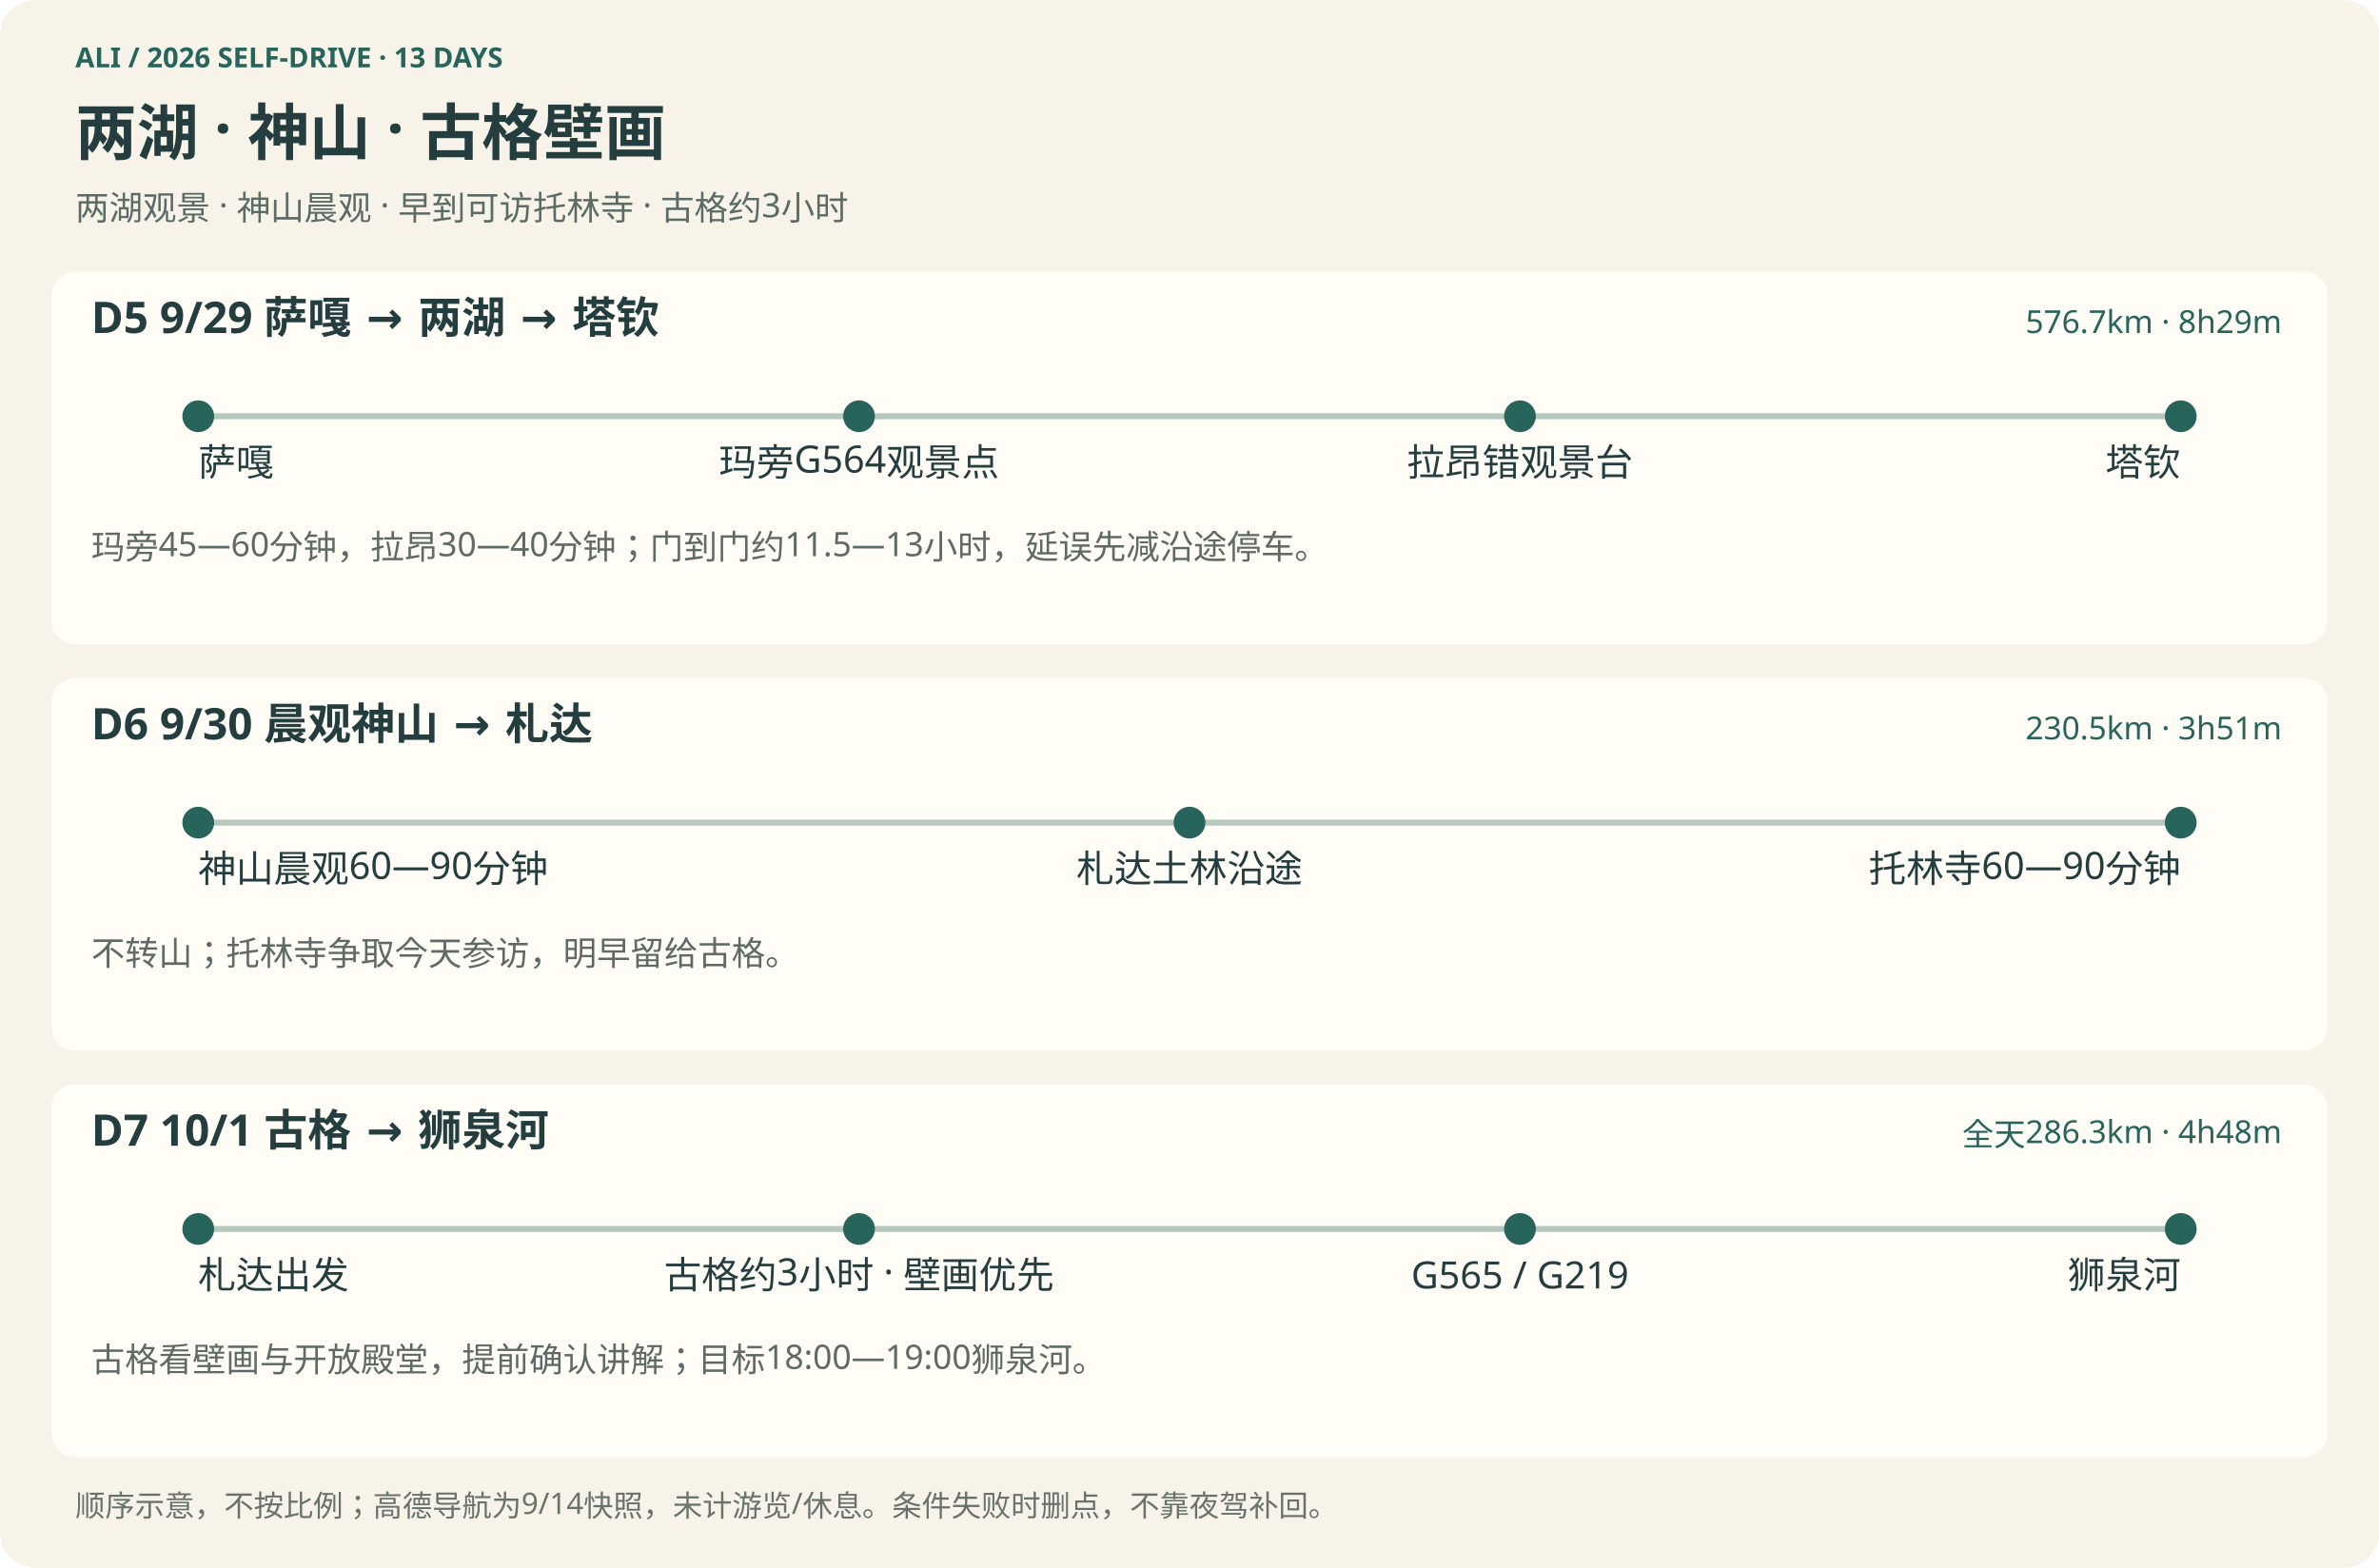
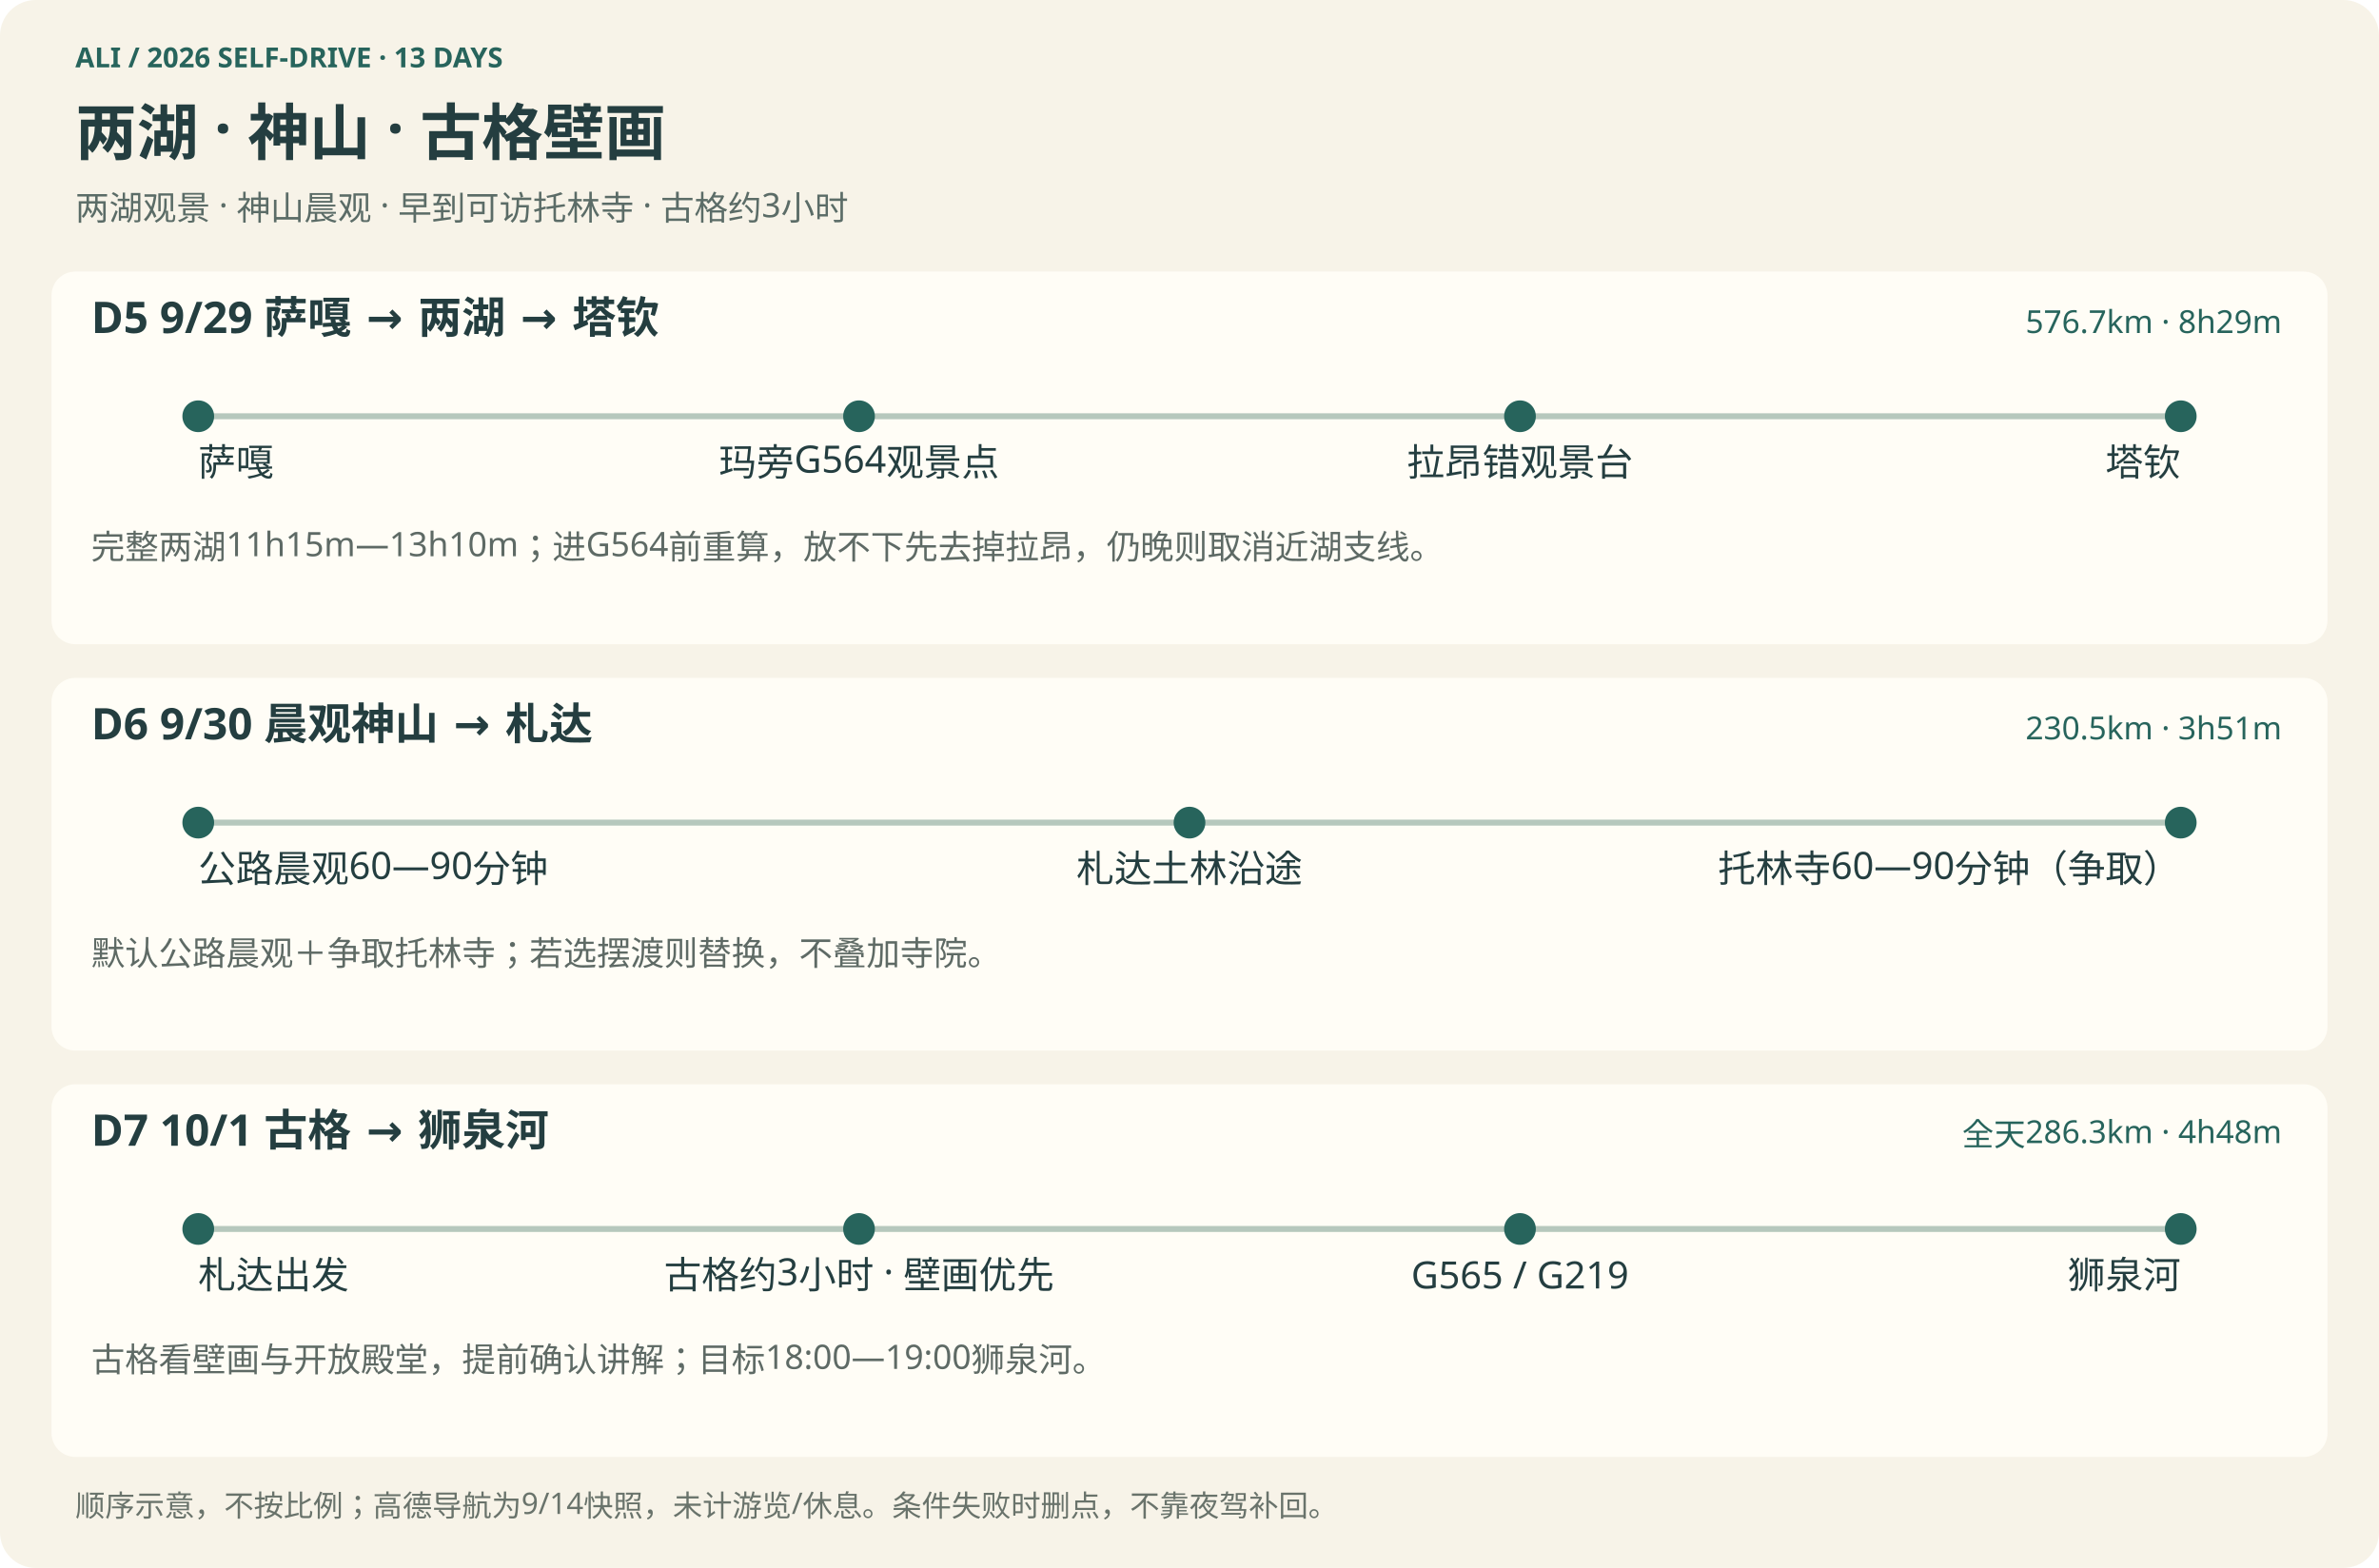
<svg xmlns="http://www.w3.org/2000/svg" viewBox="0 0 1200 791" class="ali-route-map" role="img">
  <g font-family="PingFang SC,Microsoft YaHei,sans-serif">
    <rect width="1200" height="791" rx="18" fill="#f7f3e8" />
    <text x="38.0" y="34.0" font-size="14" fill="#27645c" text-anchor="start" font-weight="600">ALI / 2026     SELF-DRIVE · 13 DAYS</text>
    <text x="38.0" y="78.0" font-size="31" fill="#243e40" text-anchor="start" font-weight="700">两湖 · 神山 · 古格壁画</text>
    <text x="38.0" y="111.0" font-size="17" fill="#5b6c67" text-anchor="start" font-weight="400">两湖观景 · 神山晨观 · 早到可访托林寺 · 古格约3小时</text>
    <rect x="26" y="137" width="1148" height="188" rx="12" fill="#fffdf6" />
    <text x="46.0" y="168.0" font-size="22" fill="#243e40" text-anchor="start" font-weight="600">D5  9/29  萨嘎 → 两湖 → 塔钦</text>
    <text x="1151.0" y="168.0" font-size="16" fill="#27645c" text-anchor="end" font-weight="400">576.7km · 8h29m</text>
    <g data-layer="route-a">
      <line x1="100" y1="210" x2="1100" y2="210" stroke="#b6c8bd" stroke-width="3" />
    </g>
    <g data-layer="sights-core">
-       <g class="point tier-1" data-point-id="d5-stop-0" data-title="萨嘎" data-summary="玛旁45—60分钟，拉昂30—40分钟；门到门约11.5—13小时，延误先减沿途停车。" data-day-a="D5" data-kind="viewpoint" data-tier="1" data-action="core" data-status="documented" data-route-scope="A" data-elevation="" data-cost-basis="2026-09-14规划；点位与连线不是停车、准入或飞行许可。">
+       <g class="point tier-1" data-point-id="d5-stop-0" data-title="萨嘎" data-summary="完整两湖11h15m—13h10m；进G564前重算，放不下先去掉拉昂，仍晚则取消近湖支线。" data-day-a="D5" data-kind="viewpoint" data-tier="1" data-action="core" data-status="documented" data-route-scope="A" data-elevation="" data-cost-basis="2026-09-14规划；点位与连线不是停车、准入或飞行许可。">
        <circle class="point-symbol" cx="100.0" cy="210" r="8" fill="#27645c" />
        <text x="100.0" y="240.0" font-size="19" fill="#243e40" text-anchor="start" font-weight="500">萨嘎</text>
      </g>
-       <g class="point tier-1" data-point-id="d5-stop-1" data-title="玛旁G564观景点" data-summary="玛旁45—60分钟，拉昂30—40分钟；门到门约11.5—13小时，延误先减沿途停车。" data-day-a="D5" data-kind="viewpoint" data-tier="1" data-action="core" data-status="documented" data-route-scope="A" data-elevation="" data-cost-basis="2026-09-14规划；点位与连线不是停车、准入或飞行许可。">
+       <g class="point tier-1" data-point-id="d5-stop-1" data-title="玛旁G564观景点" data-summary="完整两湖11h15m—13h10m；进G564前重算，放不下先去掉拉昂，仍晚则取消近湖支线。" data-day-a="D5" data-kind="viewpoint" data-tier="1" data-action="core" data-status="documented" data-route-scope="A" data-elevation="" data-cost-basis="2026-09-14规划；点位与连线不是停车、准入或飞行许可。">
        <circle class="point-symbol" cx="433.3" cy="210" r="8" fill="#27645c" />
        <text x="433.3" y="240.0" font-size="19" fill="#243e40" text-anchor="middle" font-weight="500">玛旁G564观景点</text>
      </g>
-       <g class="point tier-1" data-point-id="d5-stop-2" data-title="拉昂错观景台" data-summary="玛旁45—60分钟，拉昂30—40分钟；门到门约11.5—13小时，延误先减沿途停车。" data-day-a="D5" data-kind="viewpoint" data-tier="1" data-action="core" data-status="documented" data-route-scope="A" data-elevation="" data-cost-basis="2026-09-14规划；点位与连线不是停车、准入或飞行许可。">
+       <g class="point tier-1" data-point-id="d5-stop-2" data-title="拉昂错观景台" data-summary="完整两湖11h15m—13h10m；进G564前重算，放不下先去掉拉昂，仍晚则取消近湖支线。" data-day-a="D5" data-kind="viewpoint" data-tier="1" data-action="core" data-status="documented" data-route-scope="A" data-elevation="" data-cost-basis="2026-09-14规划；点位与连线不是停车、准入或飞行许可。">
        <circle class="point-symbol" cx="766.7" cy="210" r="8" fill="#27645c" />
        <text x="766.7" y="240.0" font-size="19" fill="#243e40" text-anchor="middle" font-weight="500">拉昂错观景台</text>
      </g>
-       <g class="point tier-1" data-point-id="d5-stop-3" data-title="塔钦" data-summary="玛旁45—60分钟，拉昂30—40分钟；门到门约11.5—13小时，延误先减沿途停车。" data-day-a="D5" data-kind="viewpoint" data-tier="1" data-action="core" data-status="documented" data-route-scope="A" data-elevation="" data-cost-basis="2026-09-14规划；点位与连线不是停车、准入或飞行许可。">
+       <g class="point tier-1" data-point-id="d5-stop-3" data-title="塔钦" data-summary="完整两湖11h15m—13h10m；进G564前重算，放不下先去掉拉昂，仍晚则取消近湖支线。" data-day-a="D5" data-kind="viewpoint" data-tier="1" data-action="core" data-status="documented" data-route-scope="A" data-elevation="" data-cost-basis="2026-09-14规划；点位与连线不是停车、准入或飞行许可。">
        <circle class="point-symbol" cx="1100.0" cy="210" r="8" fill="#27645c" />
        <text x="1100.0" y="240.0" font-size="19" fill="#243e40" text-anchor="end" font-weight="500">塔钦</text>
      </g>
    </g>
-     <text x="46.0" y="282.0" font-size="17" fill="#5e6a65" text-anchor="start" font-weight="400">玛旁45—60分钟，拉昂30—40分钟；门到门约11.5—13小时，延误先减沿途停车。</text>
+     <text x="46.0" y="282.0" font-size="17" fill="#5e6a65" text-anchor="start" font-weight="400">完整两湖11h15m—13h10m；进G564前重算，放不下先去掉拉昂，仍晚则取消近湖支线。</text>
    <rect x="26" y="342" width="1148" height="188" rx="12" fill="#fffdf6" />
    <text x="46.0" y="373.0" font-size="22" fill="#243e40" text-anchor="start" font-weight="600">D6  9/30  晨观神山 → 札达</text>
    <text x="1151.0" y="373.0" font-size="16" fill="#27645c" text-anchor="end" font-weight="400">230.5km · 3h51m</text>
    <g data-layer="route-a">
      <line x1="100" y1="415" x2="1100" y2="415" stroke="#b6c8bd" stroke-width="3" />
    </g>
    <g data-layer="sights-core">
-       <g class="point tier-1" data-point-id="d6-stop-0" data-title="神山晨观60—90分钟" data-summary="不转山；托林寺争取今天参访，明早留给古格。" data-day-a="D6" data-kind="viewpoint" data-tier="1" data-action="core" data-status="documented" data-route-scope="A" data-elevation="" data-cost-basis="2026-09-14规划；点位与连线不是停车、准入或飞行许可。">
+       <g class="point tier-1" data-point-id="d6-stop-0" data-title="公路晨观60—90分钟" data-summary="默认公路晨观＋争取托林寺；若选摆渡则替换，不叠加寺院。" data-day-a="D6" data-kind="viewpoint" data-tier="1" data-action="core" data-status="documented" data-route-scope="A" data-elevation="" data-cost-basis="2026-09-14规划；点位与连线不是停车、准入或飞行许可。">
        <circle class="point-symbol" cx="100.0" cy="415" r="8" fill="#27645c" />
-         <text x="100.0" y="445.0" font-size="19" fill="#243e40" text-anchor="start" font-weight="500">神山晨观60—90分钟</text>
+         <text x="100.0" y="445.0" font-size="19" fill="#243e40" text-anchor="start" font-weight="500">公路晨观60—90分钟</text>
      </g>
-       <g class="point tier-1" data-point-id="d6-stop-1" data-title="札达土林沿途" data-summary="不转山；托林寺争取今天参访，明早留给古格。" data-day-a="D6" data-kind="viewpoint" data-tier="1" data-action="core" data-status="documented" data-route-scope="A" data-elevation="" data-cost-basis="2026-09-14规划；点位与连线不是停车、准入或飞行许可。">
+       <g class="point tier-1" data-point-id="d6-stop-1" data-title="札达土林沿途" data-summary="默认公路晨观＋争取托林寺；若选摆渡则替换，不叠加寺院。" data-day-a="D6" data-kind="viewpoint" data-tier="1" data-action="core" data-status="documented" data-route-scope="A" data-elevation="" data-cost-basis="2026-09-14规划；点位与连线不是停车、准入或飞行许可。">
        <circle class="point-symbol" cx="600.0" cy="415" r="8" fill="#27645c" />
        <text x="600.0" y="445.0" font-size="19" fill="#243e40" text-anchor="middle" font-weight="500">札达土林沿途</text>
      </g>
-       <g class="point tier-1" data-point-id="d6-stop-2" data-title="托林寺60—90分钟" data-summary="不转山；托林寺争取今天参访，明早留给古格。" data-day-a="D6" data-kind="viewpoint" data-tier="1" data-action="core" data-status="documented" data-route-scope="A" data-elevation="" data-cost-basis="2026-09-14规划；点位与连线不是停车、准入或飞行许可。">
+       <g class="point tier-1" data-point-id="d6-stop-2" data-title="托林寺60—90分钟（争取）" data-summary="默认公路晨观＋争取托林寺；若选摆渡则替换，不叠加寺院。" data-day-a="D6" data-kind="viewpoint" data-tier="1" data-action="core" data-status="documented" data-route-scope="A" data-elevation="" data-cost-basis="2026-09-14规划；点位与连线不是停车、准入或飞行许可。">
        <circle class="point-symbol" cx="1100.0" cy="415" r="8" fill="#27645c" />
-         <text x="1100.0" y="445.0" font-size="19" fill="#243e40" text-anchor="end" font-weight="500">托林寺60—90分钟</text>
+         <text x="1100.0" y="445.0" font-size="19" fill="#243e40" text-anchor="end" font-weight="500">托林寺60—90分钟（争取）</text>
      </g>
    </g>
-     <text x="46.0" y="487.0" font-size="17" fill="#5e6a65" text-anchor="start" font-weight="400">不转山；托林寺争取今天参访，明早留给古格。</text>
+     <text x="46.0" y="487.0" font-size="17" fill="#5e6a65" text-anchor="start" font-weight="400">默认公路晨观＋争取托林寺；若选摆渡则替换，不叠加寺院。</text>
    <rect x="26" y="547" width="1148" height="188" rx="12" fill="#fffdf6" />
    <text x="46.0" y="578.0" font-size="22" fill="#243e40" text-anchor="start" font-weight="600">D7  10/1  古格 → 狮泉河</text>
    <text x="1151.0" y="578.0" font-size="16" fill="#27645c" text-anchor="end" font-weight="400">全天286.3km · 4h48m</text>
    <g data-layer="route-a">
      <line x1="100" y1="620" x2="1100" y2="620" stroke="#b6c8bd" stroke-width="3" />
    </g>
    <g data-layer="sights-core">
      <g class="point tier-1" data-point-id="d7-stop-0" data-title="札达出发" data-summary="古格看壁画与开放殿堂，提前确认讲解；目标18:00—19:00狮泉河。" data-day-a="D7" data-kind="viewpoint" data-tier="1" data-action="core" data-status="documented" data-route-scope="A" data-elevation="" data-cost-basis="2026-09-14规划；点位与连线不是停车、准入或飞行许可。">
        <circle class="point-symbol" cx="100.0" cy="620" r="8" fill="#27645c" />
        <text x="100.0" y="650.0" font-size="19" fill="#243e40" text-anchor="start" font-weight="500">札达出发</text>
      </g>
      <g class="point tier-1" data-point-id="d7-stop-1" data-title="古格约3小时 · 壁画优先" data-summary="古格看壁画与开放殿堂，提前确认讲解；目标18:00—19:00狮泉河。" data-day-a="D7" data-kind="viewpoint" data-tier="1" data-action="core" data-status="documented" data-route-scope="A" data-elevation="" data-cost-basis="2026-09-14规划；点位与连线不是停车、准入或飞行许可。">
        <circle class="point-symbol" cx="433.3" cy="620" r="8" fill="#27645c" />
        <text x="433.3" y="650.0" font-size="19" fill="#243e40" text-anchor="middle" font-weight="500">古格约3小时 · 壁画优先</text>
      </g>
      <g class="point tier-1" data-point-id="d7-stop-2" data-title="G565 / G219" data-summary="古格看壁画与开放殿堂，提前确认讲解；目标18:00—19:00狮泉河。" data-day-a="D7" data-kind="viewpoint" data-tier="1" data-action="core" data-status="documented" data-route-scope="A" data-elevation="" data-cost-basis="2026-09-14规划；点位与连线不是停车、准入或飞行许可。">
        <circle class="point-symbol" cx="766.7" cy="620" r="8" fill="#27645c" />
        <text x="766.7" y="650.0" font-size="19" fill="#243e40" text-anchor="middle" font-weight="500">G565 / G219</text>
      </g>
      <g class="point tier-1" data-point-id="d7-stop-3" data-title="狮泉河" data-summary="古格看壁画与开放殿堂，提前确认讲解；目标18:00—19:00狮泉河。" data-day-a="D7" data-kind="viewpoint" data-tier="1" data-action="core" data-status="documented" data-route-scope="A" data-elevation="" data-cost-basis="2026-09-14规划；点位与连线不是停车、准入或飞行许可。">
        <circle class="point-symbol" cx="1100.0" cy="620" r="8" fill="#27645c" />
        <text x="1100.0" y="650.0" font-size="19" fill="#243e40" text-anchor="end" font-weight="500">狮泉河</text>
      </g>
    </g>
    <text x="46.0" y="692.0" font-size="17" fill="#5e6a65" text-anchor="start" font-weight="400">古格看壁画与开放殿堂，提前确认讲解；目标18:00—19:00狮泉河。</text>
    <text x="38.0" y="765.0" font-size="15" fill="#69736b" text-anchor="start" font-weight="400">顺序示意，不按比例；高德导航为9/14快照，未计游览/休息。条件失败时删点，不靠夜驾补回。</text>
    <g data-layer="route-a" />
    <g data-layer="route-b" />
    <g data-layer="route-common" />
    <g data-layer="lodging" />
    <g data-layer="sights-core" />
    <g data-layer="sights-secondary" />
    <g data-layer="passes" />
    <g data-layer="places" />
    <g data-layer="culture" />
    <g data-layer="water-landforms" />
    <g data-layer="context-landmarks" />
    <g data-layer="alternatives" />
  </g>
</svg>
